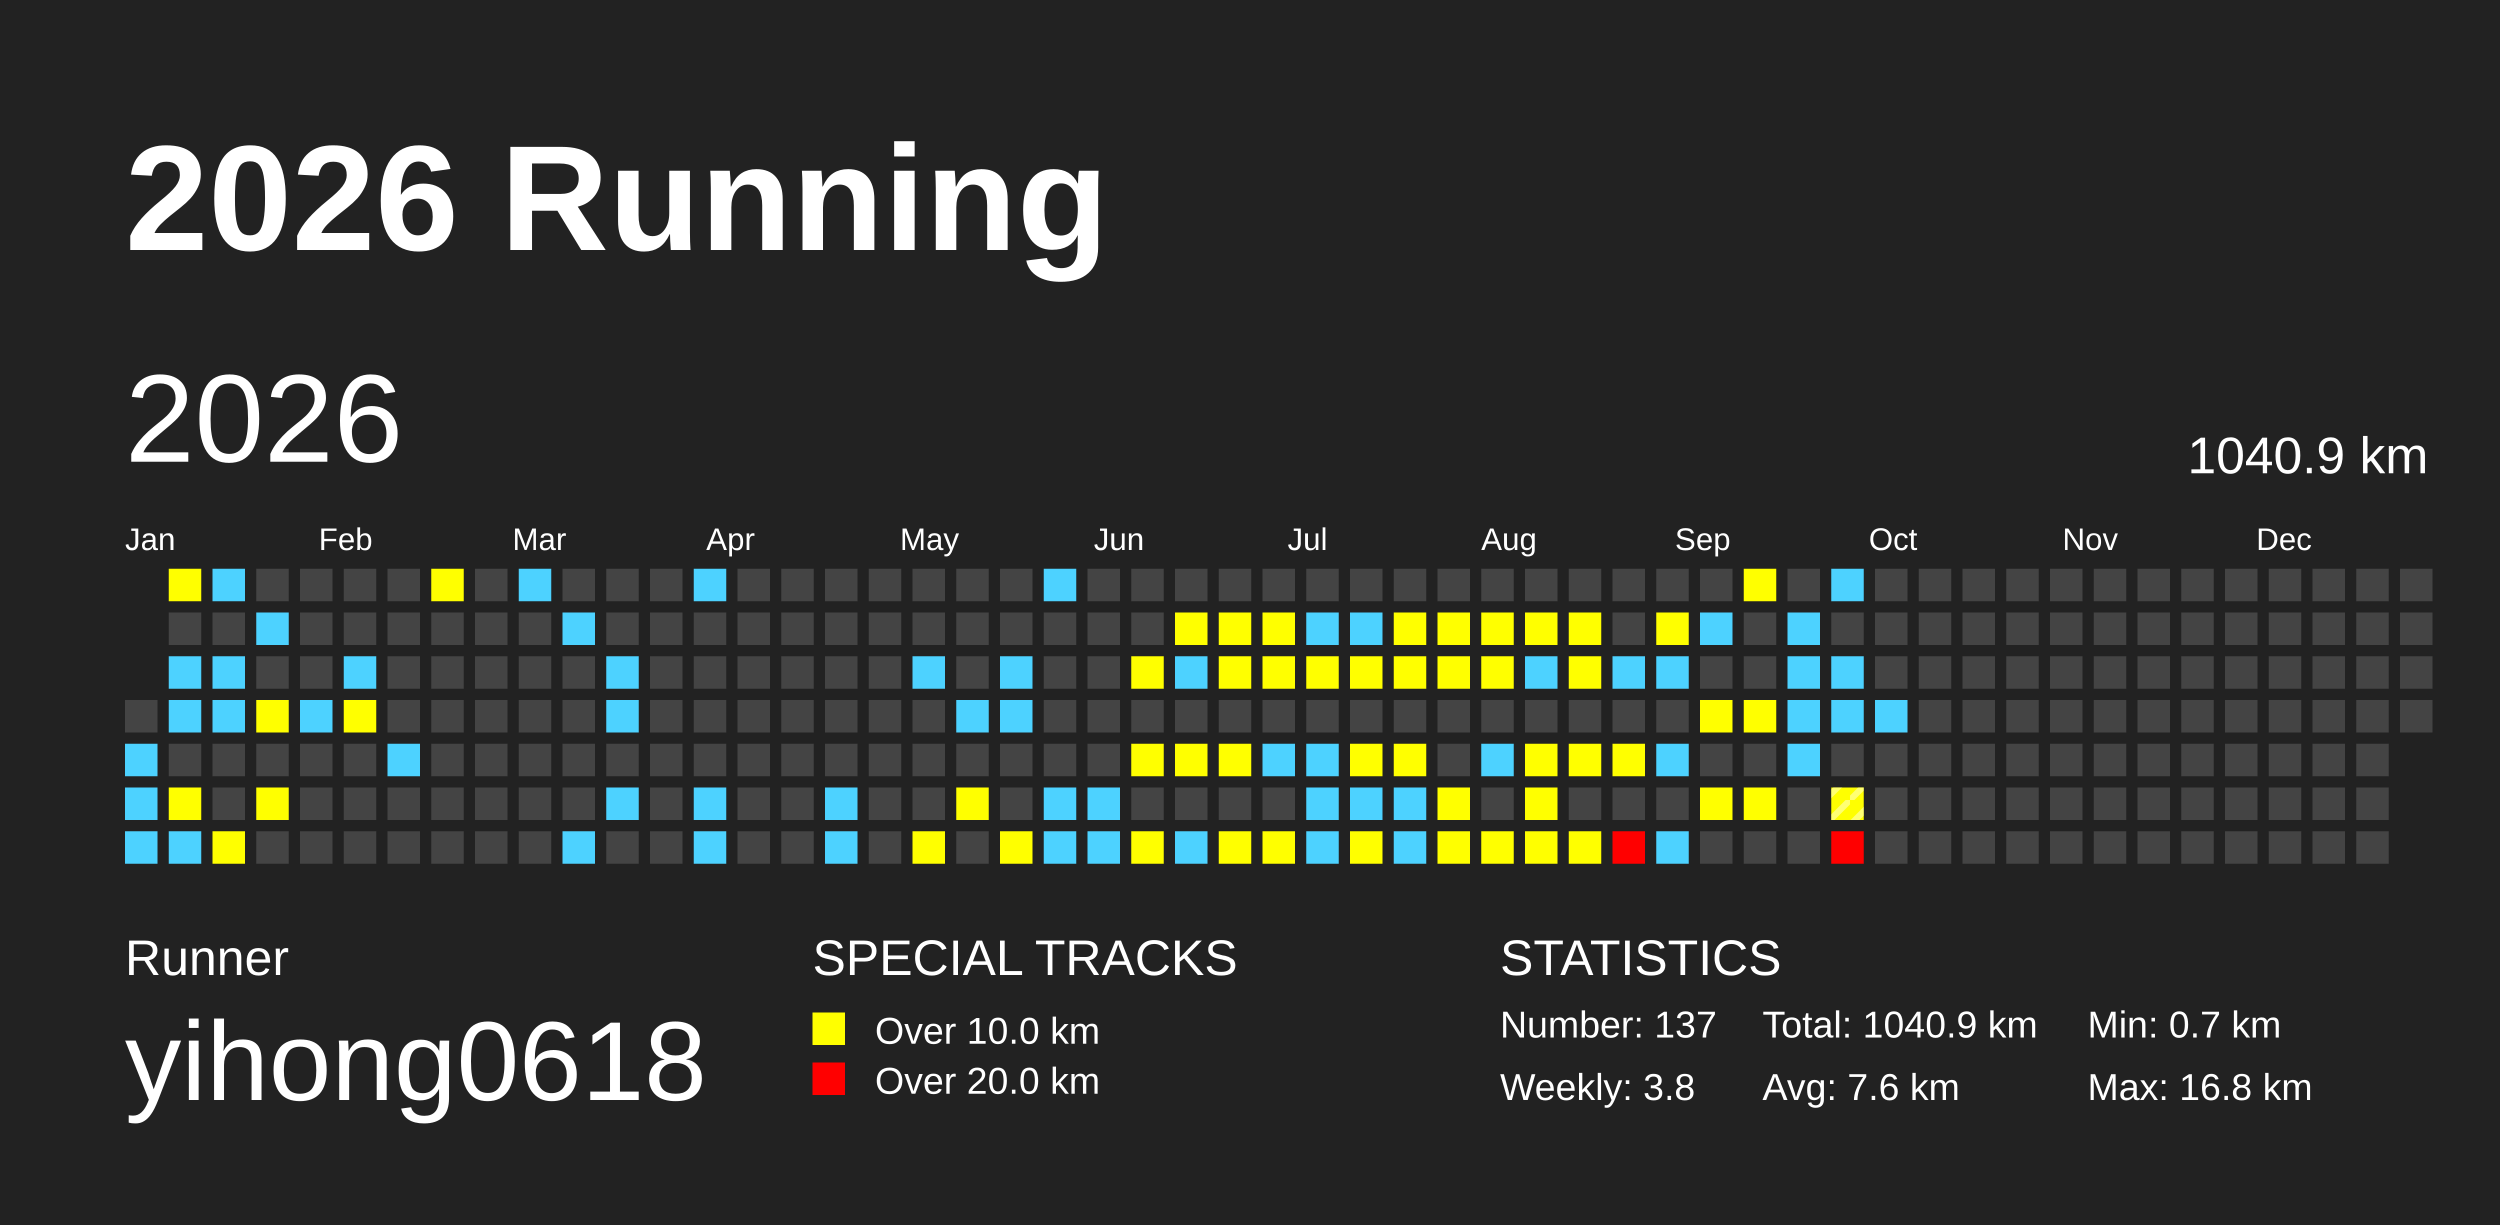
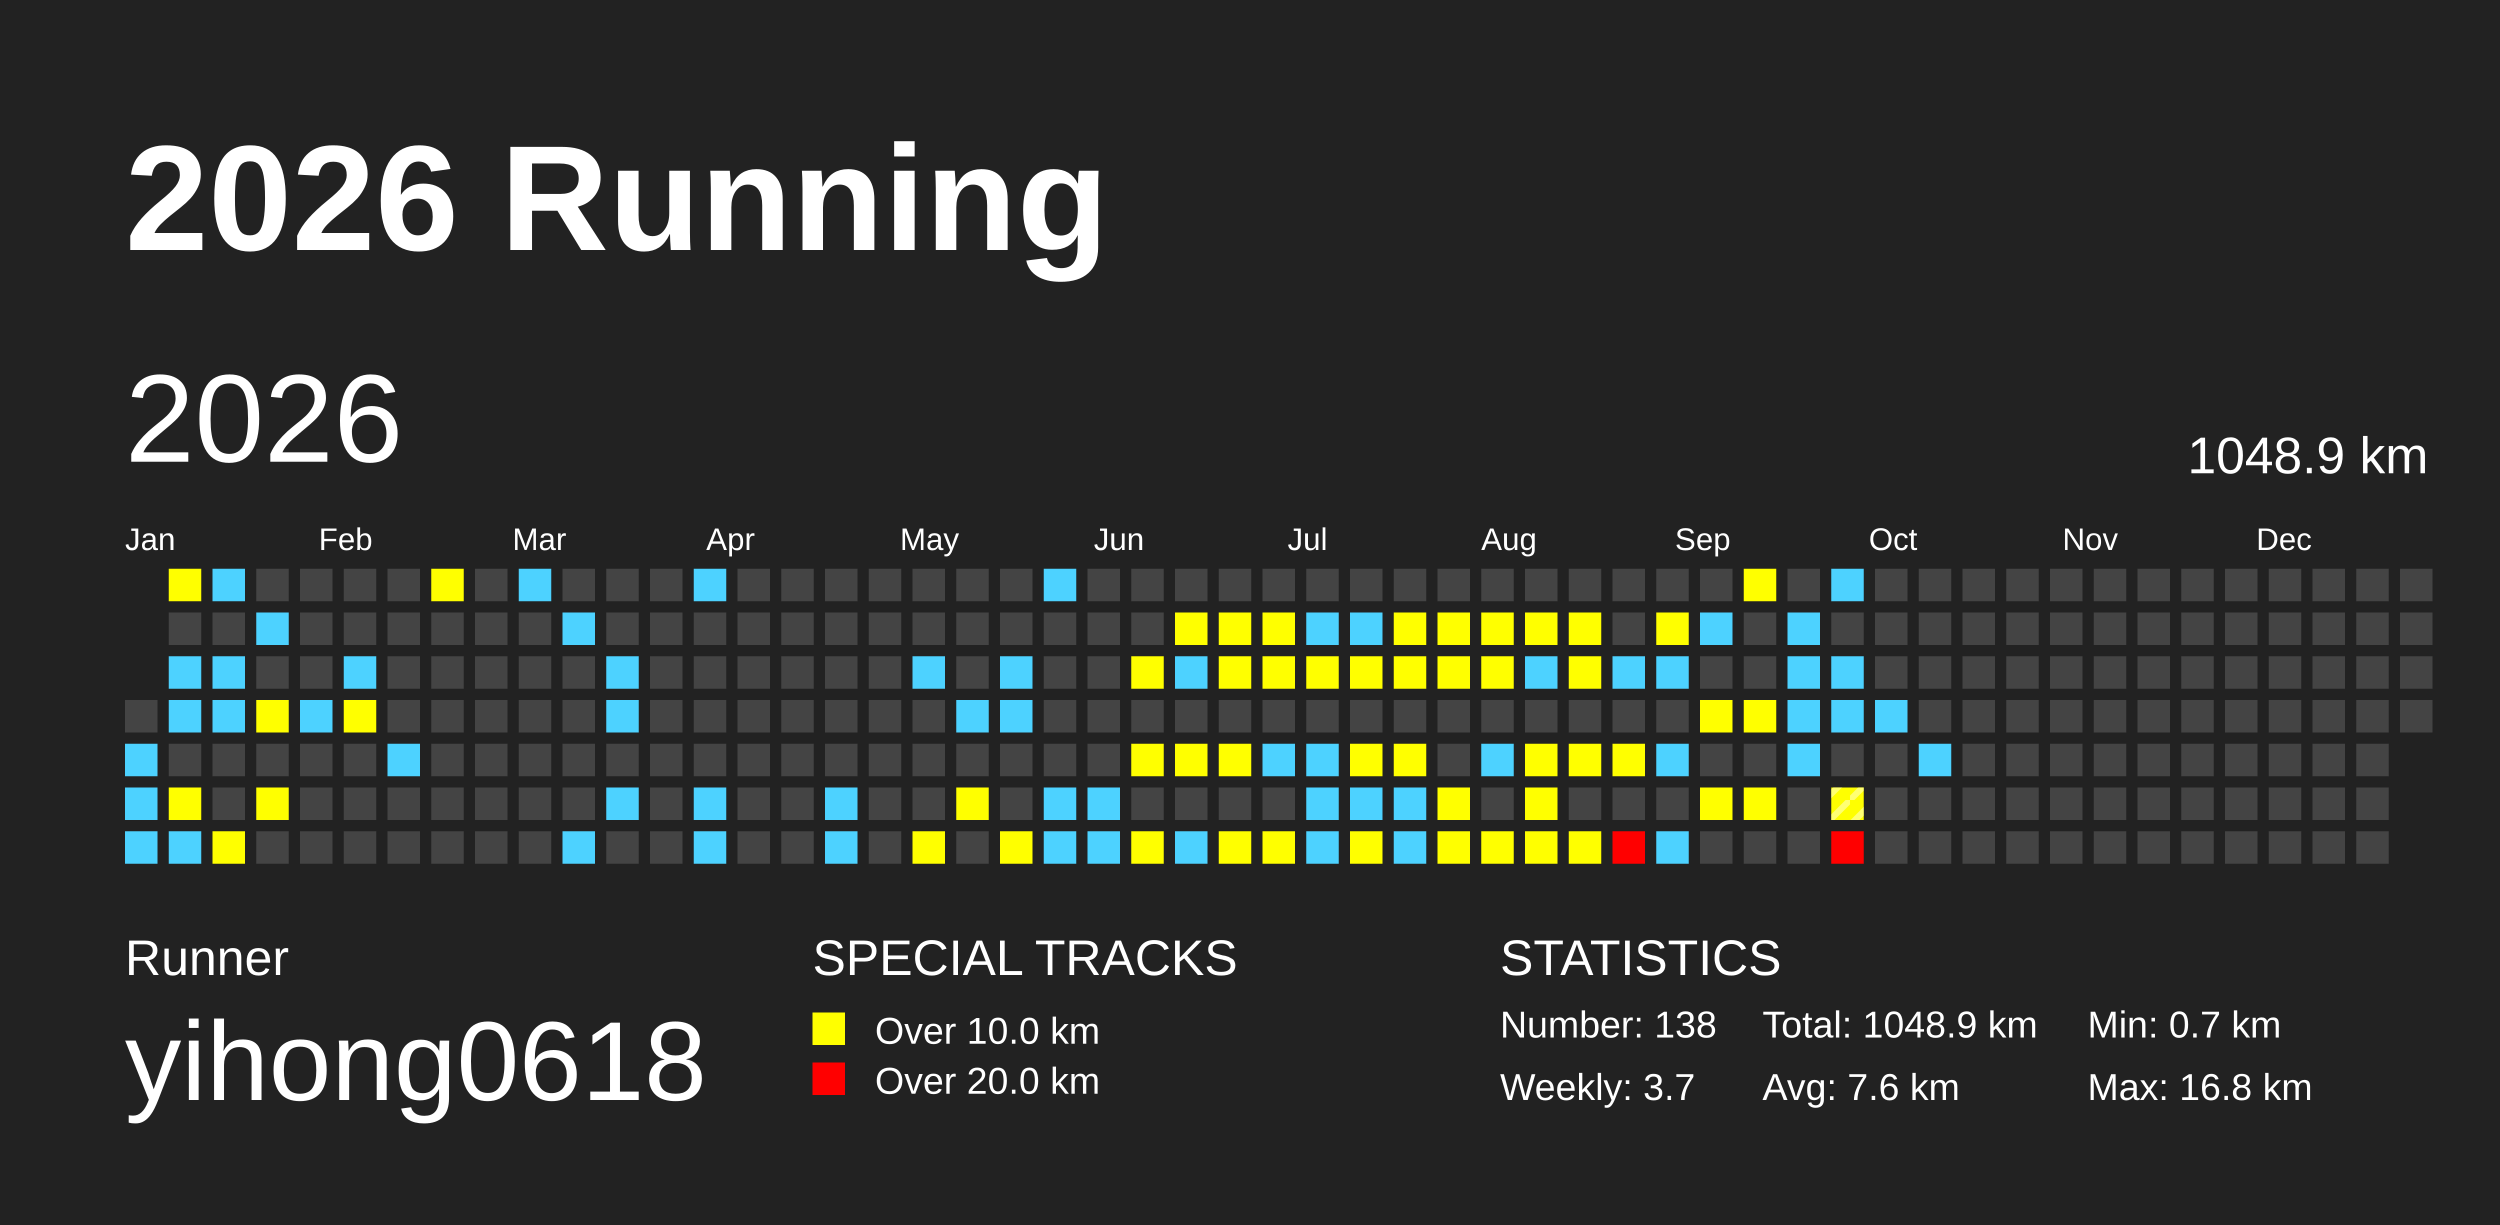
<svg xmlns="http://www.w3.org/2000/svg" baseProfile="full" height="98mm" version="1.1" viewBox="0,0,200,98" width="200mm">
  <defs>
    <pattern height="2" id="indoor-stripe" patternUnits="userSpaceOnUse" width="2">
      <line stroke="white" stroke-opacity="0.45" stroke-width="0.5" x1="0" x2="2" y1="2" y2="0" />
    </pattern>
  </defs>
  <rect fill="#222222" height="98" width="200" x="0" y="0" />
  <text fill="#FFFFFF" style="font-size:12px; font-family:Arial; font-weight:bold;" x="10" y="20">2026 Running</text>
  <text fill="#FFFFFF" style="font-size:4px; font-family:Arial" x="10" y="78">Runner</text>
  <text fill="#FFFFFF" style="font-size:9px; font-family:Arial" x="10" y="88">yihong0618</text>
  <text fill="#FFFFFF" style="font-size:4px; font-family:Arial" x="65" y="78">SPECIAL TRACKS</text>
  <rect fill="yellow" height="2.6" width="2.6" x="65" y="81" />
  <text fill="#FFFFFF" style="font-size:3px; font-family:Arial" x="70" y="83.5">Over 10.0 km</text>
  <rect fill="red" height="2.6" width="2.6" x="65" y="85" />
  <text fill="#FFFFFF" style="font-size:3px; font-family:Arial" x="70" y="87.5">Over 20.0 km</text>
  <text fill="#FFFFFF" style="font-size:4px; font-family:Arial" x="120" y="78">STATISTICS</text>
-   <text fill="#FFFFFF" style="font-size:3px; font-family:Arial" x="120" y="83">Number: 137</text>
-   <text fill="#FFFFFF" style="font-size:3px; font-family:Arial" x="120" y="88">Weekly: 3.8</text>
-   <text fill="#FFFFFF" style="font-size:3px; font-family:Arial" x="141" y="83">Total: 1040.9 km</text>
+   <text fill="#FFFFFF" style="font-size:3px; font-family:Arial" x="120" y="83">Number: 138</text>
+   <text fill="#FFFFFF" style="font-size:3px; font-family:Arial" x="120" y="88">Weekly: 3.7</text>
+   <text fill="#FFFFFF" style="font-size:3px; font-family:Arial" x="141" y="83">Total: 1048.9 km</text>
  <text fill="#FFFFFF" style="font-size:3px; font-family:Arial" x="141" y="88">Avg: 7.6 km</text>
  <text fill="#FFFFFF" style="font-size:3px; font-family:Arial" x="167" y="83">Min: 0.7 km</text>
  <text fill="#FFFFFF" style="font-size:3px; font-family:Arial" x="167" y="88">Max: 16.8 km</text>
  <text dominant-baseline="hanging" fill="#FFFFFF" style="font-size:10.0px; font-family:Arial;" x="10" y="30">2026</text>
-   <text dominant-baseline="hanging" fill="#FFFFFF" style="font-size:4.125px; font-family:Arial;" x="175" y="35">1040.9 km</text>
+   <text dominant-baseline="hanging" fill="#FFFFFF" style="font-size:4.125px; font-family:Arial;" x="175" y="35">1048.9 km</text>
  <text fill="#FFFFFF" style="font-size:2.5px; font-family:Arial" x="10.0" y="44">Jan</text>
  <text fill="#FFFFFF" style="font-size:2.5px; font-family:Arial" x="25.5" y="44">Feb</text>
  <text fill="#FFFFFF" style="font-size:2.5px; font-family:Arial" x="41.0" y="44">Mar</text>
  <text fill="#FFFFFF" style="font-size:2.5px; font-family:Arial" x="56.5" y="44">Apr</text>
  <text fill="#FFFFFF" style="font-size:2.5px; font-family:Arial" x="72.0" y="44">May</text>
  <text fill="#FFFFFF" style="font-size:2.5px; font-family:Arial" x="87.5" y="44">Jun</text>
  <text fill="#FFFFFF" style="font-size:2.5px; font-family:Arial" x="103.0" y="44">Jul</text>
  <text fill="#FFFFFF" style="font-size:2.5px; font-family:Arial" x="118.5" y="44">Aug</text>
  <text fill="#FFFFFF" style="font-size:2.5px; font-family:Arial" x="134.0" y="44">Sep</text>
  <text fill="#FFFFFF" style="font-size:2.5px; font-family:Arial" x="149.5" y="44">Oct</text>
  <text fill="#FFFFFF" style="font-size:2.5px; font-family:Arial" x="165.0" y="44">Nov</text>
  <text fill="#FFFFFF" style="font-size:2.5px; font-family:Arial" x="180.5" y="44">Dec</text>
  <rect fill="#444444" height="2.6" width="2.6" x="10.0" y="56.0" />
  <rect fill="#4DD2FF" height="2.6" width="2.6" x="10.0" y="59.5" />
  <rect fill="#4DD2FF" height="2.6" width="2.6" x="10.0" y="63.0" />
  <rect fill="#4DD2FF" height="2.6" width="2.6" x="10.0" y="66.5" />
  <rect fill="yellow" height="2.6" width="2.6" x="13.5" y="45.5" />
  <rect fill="#444444" height="2.6" width="2.6" x="13.5" y="49.0" />
  <rect fill="#4DD2FF" height="2.6" width="2.6" x="13.5" y="52.5" />
  <rect fill="#4DD2FF" height="2.6" width="2.6" x="13.5" y="56.0" />
  <rect fill="#444444" height="2.6" width="2.6" x="13.5" y="59.5" />
  <rect fill="yellow" height="2.6" width="2.6" x="13.5" y="63.0" />
  <rect fill="#4DD2FF" height="2.6" width="2.6" x="13.5" y="66.5" />
  <rect fill="#4DD2FF" height="2.6" width="2.6" x="17.0" y="45.5" />
  <rect fill="#444444" height="2.6" width="2.6" x="17.0" y="49.0" />
  <rect fill="#4DD2FF" height="2.6" width="2.6" x="17.0" y="52.5" />
  <rect fill="#4DD2FF" height="2.6" width="2.6" x="17.0" y="56.0" />
  <rect fill="#444444" height="2.6" width="2.6" x="17.0" y="59.5" />
  <rect fill="#444444" height="2.6" width="2.6" x="17.0" y="63.0" />
  <rect fill="yellow" height="2.6" width="2.6" x="17.0" y="66.5" />
  <rect fill="#444444" height="2.6" width="2.6" x="20.5" y="45.5" />
  <rect fill="#4DD2FF" height="2.6" width="2.6" x="20.5" y="49.0" />
  <rect fill="#444444" height="2.6" width="2.6" x="20.5" y="52.5" />
  <rect fill="yellow" height="2.6" width="2.6" x="20.5" y="56.0" />
  <rect fill="#444444" height="2.6" width="2.6" x="20.5" y="59.5" />
  <rect fill="yellow" height="2.6" width="2.6" x="20.5" y="63.0" />
  <rect fill="#444444" height="2.6" width="2.6" x="20.5" y="66.5" />
  <rect fill="#444444" height="2.6" width="2.6" x="24.0" y="45.5" />
  <rect fill="#444444" height="2.6" width="2.6" x="24.0" y="49.0" />
  <rect fill="#444444" height="2.6" width="2.6" x="24.0" y="52.5" />
  <rect fill="#4DD2FF" height="2.6" width="2.6" x="24.0" y="56.0" />
  <rect fill="#444444" height="2.6" width="2.6" x="24.0" y="59.5" />
  <rect fill="#444444" height="2.6" width="2.6" x="24.0" y="63.0" />
  <rect fill="#444444" height="2.6" width="2.6" x="24.0" y="66.5" />
  <rect fill="#444444" height="2.6" width="2.6" x="27.5" y="45.5" />
  <rect fill="#444444" height="2.6" width="2.6" x="27.5" y="49.0" />
  <rect fill="#4DD2FF" height="2.6" width="2.6" x="27.5" y="52.5" />
  <rect fill="yellow" height="2.6" width="2.6" x="27.5" y="56.0" />
  <rect fill="#444444" height="2.6" width="2.6" x="27.5" y="59.5" />
  <rect fill="#444444" height="2.6" width="2.6" x="27.5" y="63.0" />
  <rect fill="#444444" height="2.6" width="2.6" x="27.5" y="66.5" />
  <rect fill="#444444" height="2.6" width="2.6" x="31.0" y="45.5" />
  <rect fill="#444444" height="2.6" width="2.6" x="31.0" y="49.0" />
  <rect fill="#444444" height="2.6" width="2.6" x="31.0" y="52.5" />
  <rect fill="#444444" height="2.6" width="2.6" x="31.0" y="56.0" />
  <rect fill="#4DD2FF" height="2.6" width="2.6" x="31.0" y="59.5" />
  <rect fill="#444444" height="2.6" width="2.6" x="31.0" y="63.0" />
  <rect fill="#444444" height="2.6" width="2.6" x="31.0" y="66.5" />
  <rect fill="yellow" height="2.6" width="2.6" x="34.5" y="45.5" />
  <rect fill="#444444" height="2.6" width="2.6" x="34.5" y="49.0" />
  <rect fill="#444444" height="2.6" width="2.6" x="34.5" y="52.5" />
  <rect fill="#444444" height="2.6" width="2.6" x="34.5" y="56.0" />
  <rect fill="#444444" height="2.6" width="2.6" x="34.5" y="59.5" />
  <rect fill="#444444" height="2.6" width="2.6" x="34.5" y="63.0" />
  <rect fill="#444444" height="2.6" width="2.6" x="34.5" y="66.5" />
  <rect fill="#444444" height="2.6" width="2.6" x="38.0" y="45.5" />
  <rect fill="#444444" height="2.6" width="2.6" x="38.0" y="49.0" />
  <rect fill="#444444" height="2.6" width="2.6" x="38.0" y="52.5" />
  <rect fill="#444444" height="2.6" width="2.6" x="38.0" y="56.0" />
  <rect fill="#444444" height="2.6" width="2.6" x="38.0" y="59.5" />
  <rect fill="#444444" height="2.6" width="2.6" x="38.0" y="63.0" />
  <rect fill="#444444" height="2.6" width="2.6" x="38.0" y="66.5" />
  <rect fill="#4DD2FF" height="2.6" width="2.6" x="41.5" y="45.5" />
  <rect fill="#444444" height="2.6" width="2.6" x="41.5" y="49.0" />
  <rect fill="#444444" height="2.6" width="2.6" x="41.5" y="52.5" />
  <rect fill="#444444" height="2.6" width="2.6" x="41.5" y="56.0" />
  <rect fill="#444444" height="2.6" width="2.6" x="41.5" y="59.5" />
  <rect fill="#444444" height="2.6" width="2.6" x="41.5" y="63.0" />
  <rect fill="#444444" height="2.6" width="2.6" x="41.5" y="66.5" />
  <rect fill="#444444" height="2.6" width="2.6" x="45.0" y="45.5" />
  <rect fill="#4DD2FF" height="2.6" width="2.6" x="45.0" y="49.0" />
  <rect fill="#444444" height="2.6" width="2.6" x="45.0" y="52.5" />
  <rect fill="#444444" height="2.6" width="2.6" x="45.0" y="56.0" />
  <rect fill="#444444" height="2.6" width="2.6" x="45.0" y="59.5" />
  <rect fill="#444444" height="2.6" width="2.6" x="45.0" y="63.0" />
  <rect fill="#4DD2FF" height="2.6" width="2.6" x="45.0" y="66.5" />
  <rect fill="#444444" height="2.6" width="2.6" x="48.5" y="45.5" />
  <rect fill="#444444" height="2.6" width="2.6" x="48.5" y="49.0" />
  <rect fill="#4DD2FF" height="2.6" width="2.6" x="48.5" y="52.5" />
  <rect fill="#4DD2FF" height="2.6" width="2.6" x="48.5" y="56.0" />
  <rect fill="#444444" height="2.6" width="2.6" x="48.5" y="59.5" />
  <rect fill="#4DD2FF" height="2.6" width="2.6" x="48.5" y="63.0" />
  <rect fill="#444444" height="2.6" width="2.6" x="48.5" y="66.5" />
  <rect fill="#444444" height="2.6" width="2.6" x="52.0" y="45.5" />
  <rect fill="#444444" height="2.6" width="2.6" x="52.0" y="49.0" />
  <rect fill="#444444" height="2.6" width="2.6" x="52.0" y="52.5" />
  <rect fill="#444444" height="2.6" width="2.6" x="52.0" y="56.0" />
  <rect fill="#444444" height="2.6" width="2.6" x="52.0" y="59.5" />
  <rect fill="#444444" height="2.6" width="2.6" x="52.0" y="63.0" />
  <rect fill="#444444" height="2.6" width="2.6" x="52.0" y="66.5" />
  <rect fill="#4DD2FF" height="2.6" width="2.6" x="55.5" y="45.5" />
  <rect fill="#444444" height="2.6" width="2.6" x="55.5" y="49.0" />
  <rect fill="#444444" height="2.6" width="2.6" x="55.5" y="52.5" />
  <rect fill="#444444" height="2.6" width="2.6" x="55.5" y="56.0" />
  <rect fill="#444444" height="2.6" width="2.6" x="55.5" y="59.5" />
  <rect fill="#4DD2FF" height="2.6" width="2.6" x="55.5" y="63.0" />
  <rect fill="#4DD2FF" height="2.6" width="2.6" x="55.5" y="66.5" />
  <rect fill="#444444" height="2.6" width="2.6" x="59.0" y="45.5" />
  <rect fill="#444444" height="2.6" width="2.6" x="59.0" y="49.0" />
  <rect fill="#444444" height="2.6" width="2.6" x="59.0" y="52.5" />
  <rect fill="#444444" height="2.6" width="2.6" x="59.0" y="56.0" />
  <rect fill="#444444" height="2.6" width="2.6" x="59.0" y="59.5" />
  <rect fill="#444444" height="2.6" width="2.6" x="59.0" y="63.0" />
  <rect fill="#444444" height="2.6" width="2.6" x="59.0" y="66.5" />
  <rect fill="#444444" height="2.6" width="2.6" x="62.5" y="45.5" />
  <rect fill="#444444" height="2.6" width="2.6" x="62.5" y="49.0" />
  <rect fill="#444444" height="2.6" width="2.6" x="62.5" y="52.5" />
  <rect fill="#444444" height="2.6" width="2.6" x="62.5" y="56.0" />
  <rect fill="#444444" height="2.6" width="2.6" x="62.5" y="59.5" />
  <rect fill="#444444" height="2.6" width="2.6" x="62.5" y="63.0" />
  <rect fill="#444444" height="2.6" width="2.6" x="62.5" y="66.5" />
  <rect fill="#444444" height="2.6" width="2.6" x="66.0" y="45.5" />
  <rect fill="#444444" height="2.6" width="2.6" x="66.0" y="49.0" />
  <rect fill="#444444" height="2.6" width="2.6" x="66.0" y="52.5" />
  <rect fill="#444444" height="2.6" width="2.6" x="66.0" y="56.0" />
  <rect fill="#444444" height="2.6" width="2.6" x="66.0" y="59.5" />
  <rect fill="#4DD2FF" height="2.6" width="2.6" x="66.0" y="63.0" />
  <rect fill="#4DD2FF" height="2.6" width="2.6" x="66.0" y="66.5" />
  <rect fill="#444444" height="2.6" width="2.6" x="69.5" y="45.5" />
  <rect fill="#444444" height="2.6" width="2.6" x="69.5" y="49.0" />
  <rect fill="#444444" height="2.6" width="2.6" x="69.5" y="52.5" />
  <rect fill="#444444" height="2.6" width="2.6" x="69.5" y="56.0" />
  <rect fill="#444444" height="2.6" width="2.6" x="69.5" y="59.5" />
  <rect fill="#444444" height="2.6" width="2.6" x="69.5" y="63.0" />
  <rect fill="#444444" height="2.6" width="2.6" x="69.5" y="66.5" />
  <rect fill="#444444" height="2.6" width="2.6" x="73.0" y="45.5" />
  <rect fill="#444444" height="2.6" width="2.6" x="73.0" y="49.0" />
  <rect fill="#4DD2FF" height="2.6" width="2.6" x="73.0" y="52.5" />
  <rect fill="#444444" height="2.6" width="2.6" x="73.0" y="56.0" />
  <rect fill="#444444" height="2.6" width="2.6" x="73.0" y="59.5" />
  <rect fill="#444444" height="2.6" width="2.6" x="73.0" y="63.0" />
  <rect fill="yellow" height="2.6" width="2.6" x="73.0" y="66.5" />
  <rect fill="#444444" height="2.6" width="2.6" x="76.5" y="45.5" />
  <rect fill="#444444" height="2.6" width="2.6" x="76.5" y="49.0" />
  <rect fill="#444444" height="2.6" width="2.6" x="76.5" y="52.5" />
  <rect fill="#4DD2FF" height="2.6" width="2.6" x="76.5" y="56.0" />
  <rect fill="#444444" height="2.6" width="2.6" x="76.5" y="59.5" />
  <rect fill="yellow" height="2.6" width="2.6" x="76.5" y="63.0" />
  <rect fill="#444444" height="2.6" width="2.6" x="76.5" y="66.5" />
  <rect fill="#444444" height="2.6" width="2.6" x="80.0" y="45.5" />
  <rect fill="#444444" height="2.6" width="2.6" x="80.0" y="49.0" />
  <rect fill="#4DD2FF" height="2.6" width="2.6" x="80.0" y="52.5" />
  <rect fill="#4DD2FF" height="2.6" width="2.6" x="80.0" y="56.0" />
  <rect fill="#444444" height="2.6" width="2.6" x="80.0" y="59.5" />
  <rect fill="#444444" height="2.6" width="2.6" x="80.0" y="63.0" />
  <rect fill="yellow" height="2.6" width="2.6" x="80.0" y="66.5" />
  <rect fill="#4DD2FF" height="2.6" width="2.6" x="83.5" y="45.5" />
  <rect fill="#444444" height="2.6" width="2.6" x="83.5" y="49.0" />
  <rect fill="#444444" height="2.6" width="2.6" x="83.5" y="52.5" />
  <rect fill="#444444" height="2.6" width="2.6" x="83.5" y="56.0" />
  <rect fill="#444444" height="2.6" width="2.6" x="83.5" y="59.5" />
  <rect fill="#4DD2FF" height="2.6" width="2.6" x="83.5" y="63.0" />
  <rect fill="#4DD2FF" height="2.6" width="2.6" x="83.5" y="66.5" />
  <rect fill="#444444" height="2.6" width="2.6" x="87.0" y="45.5" />
  <rect fill="#444444" height="2.6" width="2.6" x="87.0" y="49.0" />
  <rect fill="#444444" height="2.6" width="2.6" x="87.0" y="52.5" />
  <rect fill="#444444" height="2.6" width="2.6" x="87.0" y="56.0" />
  <rect fill="#444444" height="2.6" width="2.6" x="87.0" y="59.5" />
  <rect fill="#4DD2FF" height="2.6" width="2.6" x="87.0" y="63.0" />
  <rect fill="#4DD2FF" height="2.6" width="2.6" x="87.0" y="66.5" />
  <rect fill="#444444" height="2.6" width="2.6" x="90.5" y="45.5" />
  <rect fill="#444444" height="2.6" width="2.6" x="90.5" y="49.0" />
  <rect fill="yellow" height="2.6" width="2.6" x="90.5" y="52.5" />
  <rect fill="#444444" height="2.6" width="2.6" x="90.5" y="56.0" />
  <rect fill="yellow" height="2.6" width="2.6" x="90.5" y="59.5" />
  <rect fill="#444444" height="2.6" width="2.6" x="90.5" y="63.0" />
  <rect fill="yellow" height="2.6" width="2.6" x="90.5" y="66.5" />
  <rect fill="#444444" height="2.6" width="2.6" x="94.0" y="45.5" />
  <rect fill="yellow" height="2.6" width="2.6" x="94.0" y="49.0" />
  <rect fill="#4DD2FF" height="2.6" width="2.6" x="94.0" y="52.5" />
  <rect fill="#444444" height="2.6" width="2.6" x="94.0" y="56.0" />
  <rect fill="yellow" height="2.6" width="2.6" x="94.0" y="59.5" />
  <rect fill="#444444" height="2.6" width="2.6" x="94.0" y="63.0" />
  <rect fill="#4DD2FF" height="2.6" width="2.6" x="94.0" y="66.5" />
  <rect fill="#444444" height="2.6" width="2.6" x="97.5" y="45.5" />
  <rect fill="yellow" height="2.6" width="2.6" x="97.5" y="49.0" />
  <rect fill="yellow" height="2.6" width="2.6" x="97.5" y="52.5" />
  <rect fill="#444444" height="2.6" width="2.6" x="97.5" y="56.0" />
  <rect fill="yellow" height="2.6" width="2.6" x="97.5" y="59.5" />
  <rect fill="#444444" height="2.6" width="2.6" x="97.5" y="63.0" />
  <rect fill="yellow" height="2.6" width="2.6" x="97.5" y="66.5" />
  <rect fill="#444444" height="2.6" width="2.6" x="101.0" y="45.5" />
  <rect fill="yellow" height="2.6" width="2.6" x="101.0" y="49.0" />
  <rect fill="yellow" height="2.6" width="2.6" x="101.0" y="52.5" />
  <rect fill="#444444" height="2.6" width="2.6" x="101.0" y="56.0" />
  <rect fill="#4DD2FF" height="2.6" width="2.6" x="101.0" y="59.5" />
  <rect fill="#444444" height="2.6" width="2.6" x="101.0" y="63.0" />
  <rect fill="yellow" height="2.6" width="2.6" x="101.0" y="66.5" />
  <rect fill="#444444" height="2.6" width="2.6" x="104.5" y="45.5" />
  <rect fill="#4DD2FF" height="2.6" width="2.6" x="104.5" y="49.0" />
  <rect fill="yellow" height="2.6" width="2.6" x="104.5" y="52.5" />
  <rect fill="#444444" height="2.6" width="2.6" x="104.5" y="56.0" />
  <rect fill="#4DD2FF" height="2.6" width="2.6" x="104.5" y="59.5" />
  <rect fill="#4DD2FF" height="2.6" width="2.6" x="104.5" y="63.0" />
  <rect fill="#4DD2FF" height="2.6" width="2.6" x="104.5" y="66.5" />
  <rect fill="#444444" height="2.6" width="2.6" x="108.0" y="45.5" />
  <rect fill="#4DD2FF" height="2.6" width="2.6" x="108.0" y="49.0" />
  <rect fill="yellow" height="2.6" width="2.6" x="108.0" y="52.5" />
  <rect fill="#444444" height="2.6" width="2.6" x="108.0" y="56.0" />
  <rect fill="yellow" height="2.6" width="2.6" x="108.0" y="59.5" />
  <rect fill="#4DD2FF" height="2.6" width="2.6" x="108.0" y="63.0" />
  <rect fill="yellow" height="2.6" width="2.6" x="108.0" y="66.5" />
  <rect fill="#444444" height="2.6" width="2.6" x="111.5" y="45.5" />
  <rect fill="yellow" height="2.6" width="2.6" x="111.5" y="49.0" />
  <rect fill="yellow" height="2.6" width="2.6" x="111.5" y="52.5" />
  <rect fill="#444444" height="2.6" width="2.6" x="111.5" y="56.0" />
  <rect fill="yellow" height="2.6" width="2.6" x="111.5" y="59.5" />
  <rect fill="#4DD2FF" height="2.6" width="2.6" x="111.5" y="63.0" />
  <rect fill="#4DD2FF" height="2.6" width="2.6" x="111.5" y="66.5" />
  <rect fill="#444444" height="2.6" width="2.6" x="115.0" y="45.5" />
  <rect fill="yellow" height="2.6" width="2.6" x="115.0" y="49.0" />
  <rect fill="yellow" height="2.6" width="2.6" x="115.0" y="52.5" />
  <rect fill="#444444" height="2.6" width="2.6" x="115.0" y="56.0" />
  <rect fill="#444444" height="2.6" width="2.6" x="115.0" y="59.5" />
  <rect fill="yellow" height="2.6" width="2.6" x="115.0" y="63.0" />
  <rect fill="yellow" height="2.6" width="2.6" x="115.0" y="66.5" />
  <rect fill="#444444" height="2.6" width="2.6" x="118.5" y="45.5" />
  <rect fill="yellow" height="2.6" width="2.6" x="118.5" y="49.0" />
  <rect fill="yellow" height="2.6" width="2.6" x="118.5" y="52.5" />
  <rect fill="#444444" height="2.6" width="2.6" x="118.5" y="56.0" />
  <rect fill="#4DD2FF" height="2.6" width="2.6" x="118.5" y="59.5" />
  <rect fill="#444444" height="2.6" width="2.6" x="118.5" y="63.0" />
  <rect fill="yellow" height="2.6" width="2.6" x="118.5" y="66.5" />
  <rect fill="#444444" height="2.6" width="2.6" x="122.0" y="45.5" />
  <rect fill="yellow" height="2.6" width="2.6" x="122.0" y="49.0" />
  <rect fill="#4DD2FF" height="2.6" width="2.6" x="122.0" y="52.5" />
  <rect fill="#444444" height="2.6" width="2.6" x="122.0" y="56.0" />
  <rect fill="yellow" height="2.6" width="2.6" x="122.0" y="59.5" />
  <rect fill="yellow" height="2.6" width="2.6" x="122.0" y="63.0" />
  <rect fill="yellow" height="2.6" width="2.6" x="122.0" y="66.5" />
  <rect fill="#444444" height="2.6" width="2.6" x="125.5" y="45.5" />
  <rect fill="yellow" height="2.6" width="2.6" x="125.5" y="49.0" />
  <rect fill="yellow" height="2.6" width="2.6" x="125.5" y="52.5" />
  <rect fill="#444444" height="2.6" width="2.6" x="125.5" y="56.0" />
  <rect fill="yellow" height="2.6" width="2.6" x="125.5" y="59.5" />
  <rect fill="#444444" height="2.6" width="2.6" x="125.5" y="63.0" />
  <rect fill="yellow" height="2.6" width="2.6" x="125.5" y="66.5" />
  <rect fill="#444444" height="2.6" width="2.6" x="129.0" y="45.5" />
  <rect fill="#444444" height="2.6" width="2.6" x="129.0" y="49.0" />
  <rect fill="#4DD2FF" height="2.6" width="2.6" x="129.0" y="52.5" />
  <rect fill="#444444" height="2.6" width="2.6" x="129.0" y="56.0" />
  <rect fill="yellow" height="2.6" width="2.6" x="129.0" y="59.5" />
  <rect fill="#444444" height="2.6" width="2.6" x="129.0" y="63.0" />
  <rect fill="red" height="2.6" width="2.6" x="129.0" y="66.5" />
  <rect fill="#444444" height="2.6" width="2.6" x="132.5" y="45.5" />
  <rect fill="yellow" height="2.6" width="2.6" x="132.5" y="49.0" />
  <rect fill="#4DD2FF" height="2.6" width="2.6" x="132.5" y="52.5" />
  <rect fill="#444444" height="2.6" width="2.6" x="132.5" y="56.0" />
  <rect fill="#4DD2FF" height="2.6" width="2.6" x="132.5" y="59.5" />
  <rect fill="#444444" height="2.6" width="2.6" x="132.5" y="63.0" />
  <rect fill="#4DD2FF" height="2.6" width="2.6" x="132.5" y="66.5" />
  <rect fill="#444444" height="2.6" width="2.6" x="136.0" y="45.5" />
  <rect fill="#4DD2FF" height="2.6" width="2.6" x="136.0" y="49.0" />
  <rect fill="#444444" height="2.6" width="2.6" x="136.0" y="52.5" />
  <rect fill="yellow" height="2.6" width="2.6" x="136.0" y="56.0" />
  <rect fill="#444444" height="2.6" width="2.6" x="136.0" y="59.5" />
  <rect fill="yellow" height="2.6" width="2.6" x="136.0" y="63.0" />
  <rect fill="#444444" height="2.6" width="2.6" x="136.0" y="66.5" />
  <rect fill="yellow" height="2.6" width="2.6" x="139.5" y="45.5" />
  <rect fill="#444444" height="2.6" width="2.6" x="139.5" y="49.0" />
  <rect fill="#444444" height="2.6" width="2.6" x="139.5" y="52.5" />
  <rect fill="yellow" height="2.6" width="2.6" x="139.5" y="56.0" />
  <rect fill="#444444" height="2.6" width="2.6" x="139.5" y="59.5" />
  <rect fill="yellow" height="2.6" width="2.6" x="139.5" y="63.0" />
  <rect fill="#444444" height="2.6" width="2.6" x="139.5" y="66.5" />
  <rect fill="#444444" height="2.6" width="2.6" x="143.0" y="45.5" />
  <rect fill="#4DD2FF" height="2.6" width="2.6" x="143.0" y="49.0" />
  <rect fill="#4DD2FF" height="2.6" width="2.6" x="143.0" y="52.5" />
  <rect fill="#4DD2FF" height="2.6" width="2.6" x="143.0" y="56.0" />
  <rect fill="#4DD2FF" height="2.6" width="2.6" x="143.0" y="59.5" />
  <rect fill="#444444" height="2.6" width="2.6" x="143.0" y="63.0" />
  <rect fill="#444444" height="2.6" width="2.6" x="143.0" y="66.5" />
  <rect fill="#4DD2FF" height="2.6" width="2.6" x="146.5" y="45.5" />
  <rect fill="#444444" height="2.6" width="2.6" x="146.5" y="49.0" />
  <rect fill="#4DD2FF" height="2.6" width="2.6" x="146.5" y="52.5" />
  <rect fill="#4DD2FF" height="2.6" width="2.6" x="146.5" y="56.0" />
  <rect fill="#444444" height="2.6" width="2.6" x="146.5" y="59.5" />
  <rect fill="yellow" height="2.6" width="2.6" x="146.5" y="63.0" />
  <rect fill="url(#indoor-stripe)" height="2.6" style="pointer-events: none;" width="2.6" x="146.5" y="63.0" />
  <rect fill="red" height="2.6" width="2.6" x="146.5" y="66.5" />
  <rect fill="#444444" height="2.6" width="2.6" x="150.0" y="45.5" />
  <rect fill="#444444" height="2.6" width="2.6" x="150.0" y="49.0" />
  <rect fill="#444444" height="2.6" width="2.6" x="150.0" y="52.5" />
  <rect fill="#4DD2FF" height="2.6" width="2.6" x="150.0" y="56.0" />
  <rect fill="#444444" height="2.6" width="2.6" x="150.0" y="59.5" />
  <rect fill="#444444" height="2.6" width="2.6" x="150.0" y="63.0" />
  <rect fill="#444444" height="2.6" width="2.6" x="150.0" y="66.5" />
  <rect fill="#444444" height="2.6" width="2.6" x="153.5" y="45.5" />
  <rect fill="#444444" height="2.6" width="2.6" x="153.5" y="49.0" />
  <rect fill="#444444" height="2.6" width="2.6" x="153.5" y="52.5" />
  <rect fill="#444444" height="2.6" width="2.6" x="153.5" y="56.0" />
-   <rect fill="#444444" height="2.6" width="2.6" x="153.5" y="59.5" />
+   <rect fill="#4DD2FF" height="2.6" width="2.6" x="153.5" y="59.5" />
  <rect fill="#444444" height="2.6" width="2.6" x="153.5" y="63.0" />
  <rect fill="#444444" height="2.6" width="2.6" x="153.5" y="66.5" />
  <rect fill="#444444" height="2.6" width="2.6" x="157.0" y="45.5" />
  <rect fill="#444444" height="2.6" width="2.6" x="157.0" y="49.0" />
  <rect fill="#444444" height="2.6" width="2.6" x="157.0" y="52.5" />
  <rect fill="#444444" height="2.6" width="2.6" x="157.0" y="56.0" />
  <rect fill="#444444" height="2.6" width="2.6" x="157.0" y="59.5" />
  <rect fill="#444444" height="2.6" width="2.6" x="157.0" y="63.0" />
  <rect fill="#444444" height="2.6" width="2.6" x="157.0" y="66.5" />
  <rect fill="#444444" height="2.6" width="2.6" x="160.5" y="45.5" />
  <rect fill="#444444" height="2.6" width="2.6" x="160.5" y="49.0" />
  <rect fill="#444444" height="2.6" width="2.6" x="160.5" y="52.5" />
  <rect fill="#444444" height="2.6" width="2.6" x="160.5" y="56.0" />
  <rect fill="#444444" height="2.6" width="2.6" x="160.5" y="59.5" />
  <rect fill="#444444" height="2.6" width="2.6" x="160.5" y="63.0" />
  <rect fill="#444444" height="2.6" width="2.6" x="160.5" y="66.5" />
  <rect fill="#444444" height="2.6" width="2.6" x="164.0" y="45.5" />
  <rect fill="#444444" height="2.6" width="2.6" x="164.0" y="49.0" />
  <rect fill="#444444" height="2.6" width="2.6" x="164.0" y="52.5" />
  <rect fill="#444444" height="2.6" width="2.6" x="164.0" y="56.0" />
  <rect fill="#444444" height="2.6" width="2.6" x="164.0" y="59.5" />
  <rect fill="#444444" height="2.6" width="2.6" x="164.0" y="63.0" />
  <rect fill="#444444" height="2.6" width="2.6" x="164.0" y="66.5" />
  <rect fill="#444444" height="2.6" width="2.6" x="167.5" y="45.5" />
  <rect fill="#444444" height="2.6" width="2.6" x="167.5" y="49.0" />
  <rect fill="#444444" height="2.6" width="2.6" x="167.5" y="52.5" />
  <rect fill="#444444" height="2.6" width="2.6" x="167.5" y="56.0" />
  <rect fill="#444444" height="2.6" width="2.6" x="167.5" y="59.5" />
  <rect fill="#444444" height="2.6" width="2.6" x="167.5" y="63.0" />
  <rect fill="#444444" height="2.6" width="2.6" x="167.5" y="66.5" />
  <rect fill="#444444" height="2.6" width="2.6" x="171.0" y="45.5" />
  <rect fill="#444444" height="2.6" width="2.6" x="171.0" y="49.0" />
  <rect fill="#444444" height="2.6" width="2.6" x="171.0" y="52.5" />
  <rect fill="#444444" height="2.6" width="2.6" x="171.0" y="56.0" />
  <rect fill="#444444" height="2.6" width="2.6" x="171.0" y="59.5" />
  <rect fill="#444444" height="2.6" width="2.6" x="171.0" y="63.0" />
  <rect fill="#444444" height="2.6" width="2.6" x="171.0" y="66.5" />
  <rect fill="#444444" height="2.6" width="2.6" x="174.5" y="45.5" />
  <rect fill="#444444" height="2.6" width="2.6" x="174.5" y="49.0" />
  <rect fill="#444444" height="2.6" width="2.6" x="174.5" y="52.5" />
  <rect fill="#444444" height="2.6" width="2.6" x="174.5" y="56.0" />
  <rect fill="#444444" height="2.6" width="2.6" x="174.5" y="59.5" />
  <rect fill="#444444" height="2.6" width="2.6" x="174.5" y="63.0" />
  <rect fill="#444444" height="2.6" width="2.6" x="174.5" y="66.5" />
  <rect fill="#444444" height="2.6" width="2.6" x="178.0" y="45.5" />
  <rect fill="#444444" height="2.6" width="2.6" x="178.0" y="49.0" />
  <rect fill="#444444" height="2.6" width="2.6" x="178.0" y="52.5" />
  <rect fill="#444444" height="2.6" width="2.6" x="178.0" y="56.0" />
  <rect fill="#444444" height="2.6" width="2.6" x="178.0" y="59.5" />
  <rect fill="#444444" height="2.6" width="2.6" x="178.0" y="63.0" />
  <rect fill="#444444" height="2.6" width="2.6" x="178.0" y="66.5" />
  <rect fill="#444444" height="2.6" width="2.6" x="181.5" y="45.5" />
  <rect fill="#444444" height="2.6" width="2.6" x="181.5" y="49.0" />
  <rect fill="#444444" height="2.6" width="2.6" x="181.5" y="52.5" />
  <rect fill="#444444" height="2.6" width="2.6" x="181.5" y="56.0" />
  <rect fill="#444444" height="2.6" width="2.6" x="181.5" y="59.5" />
  <rect fill="#444444" height="2.6" width="2.6" x="181.5" y="63.0" />
  <rect fill="#444444" height="2.6" width="2.6" x="181.5" y="66.5" />
  <rect fill="#444444" height="2.6" width="2.6" x="185.0" y="45.5" />
  <rect fill="#444444" height="2.6" width="2.6" x="185.0" y="49.0" />
  <rect fill="#444444" height="2.6" width="2.6" x="185.0" y="52.5" />
  <rect fill="#444444" height="2.6" width="2.6" x="185.0" y="56.0" />
  <rect fill="#444444" height="2.6" width="2.6" x="185.0" y="59.5" />
  <rect fill="#444444" height="2.6" width="2.6" x="185.0" y="63.0" />
  <rect fill="#444444" height="2.6" width="2.6" x="185.0" y="66.5" />
  <rect fill="#444444" height="2.6" width="2.6" x="188.5" y="45.5" />
  <rect fill="#444444" height="2.6" width="2.6" x="188.5" y="49.0" />
  <rect fill="#444444" height="2.6" width="2.6" x="188.5" y="52.5" />
  <rect fill="#444444" height="2.6" width="2.6" x="188.5" y="56.0" />
  <rect fill="#444444" height="2.6" width="2.6" x="188.5" y="59.5" />
  <rect fill="#444444" height="2.6" width="2.6" x="188.5" y="63.0" />
  <rect fill="#444444" height="2.6" width="2.6" x="188.5" y="66.5" />
  <rect fill="#444444" height="2.6" width="2.6" x="192.0" y="45.5" />
  <rect fill="#444444" height="2.6" width="2.6" x="192.0" y="49.0" />
  <rect fill="#444444" height="2.6" width="2.6" x="192.0" y="52.5" />
  <rect fill="#444444" height="2.6" width="2.6" x="192.0" y="56.0" />
</svg>
